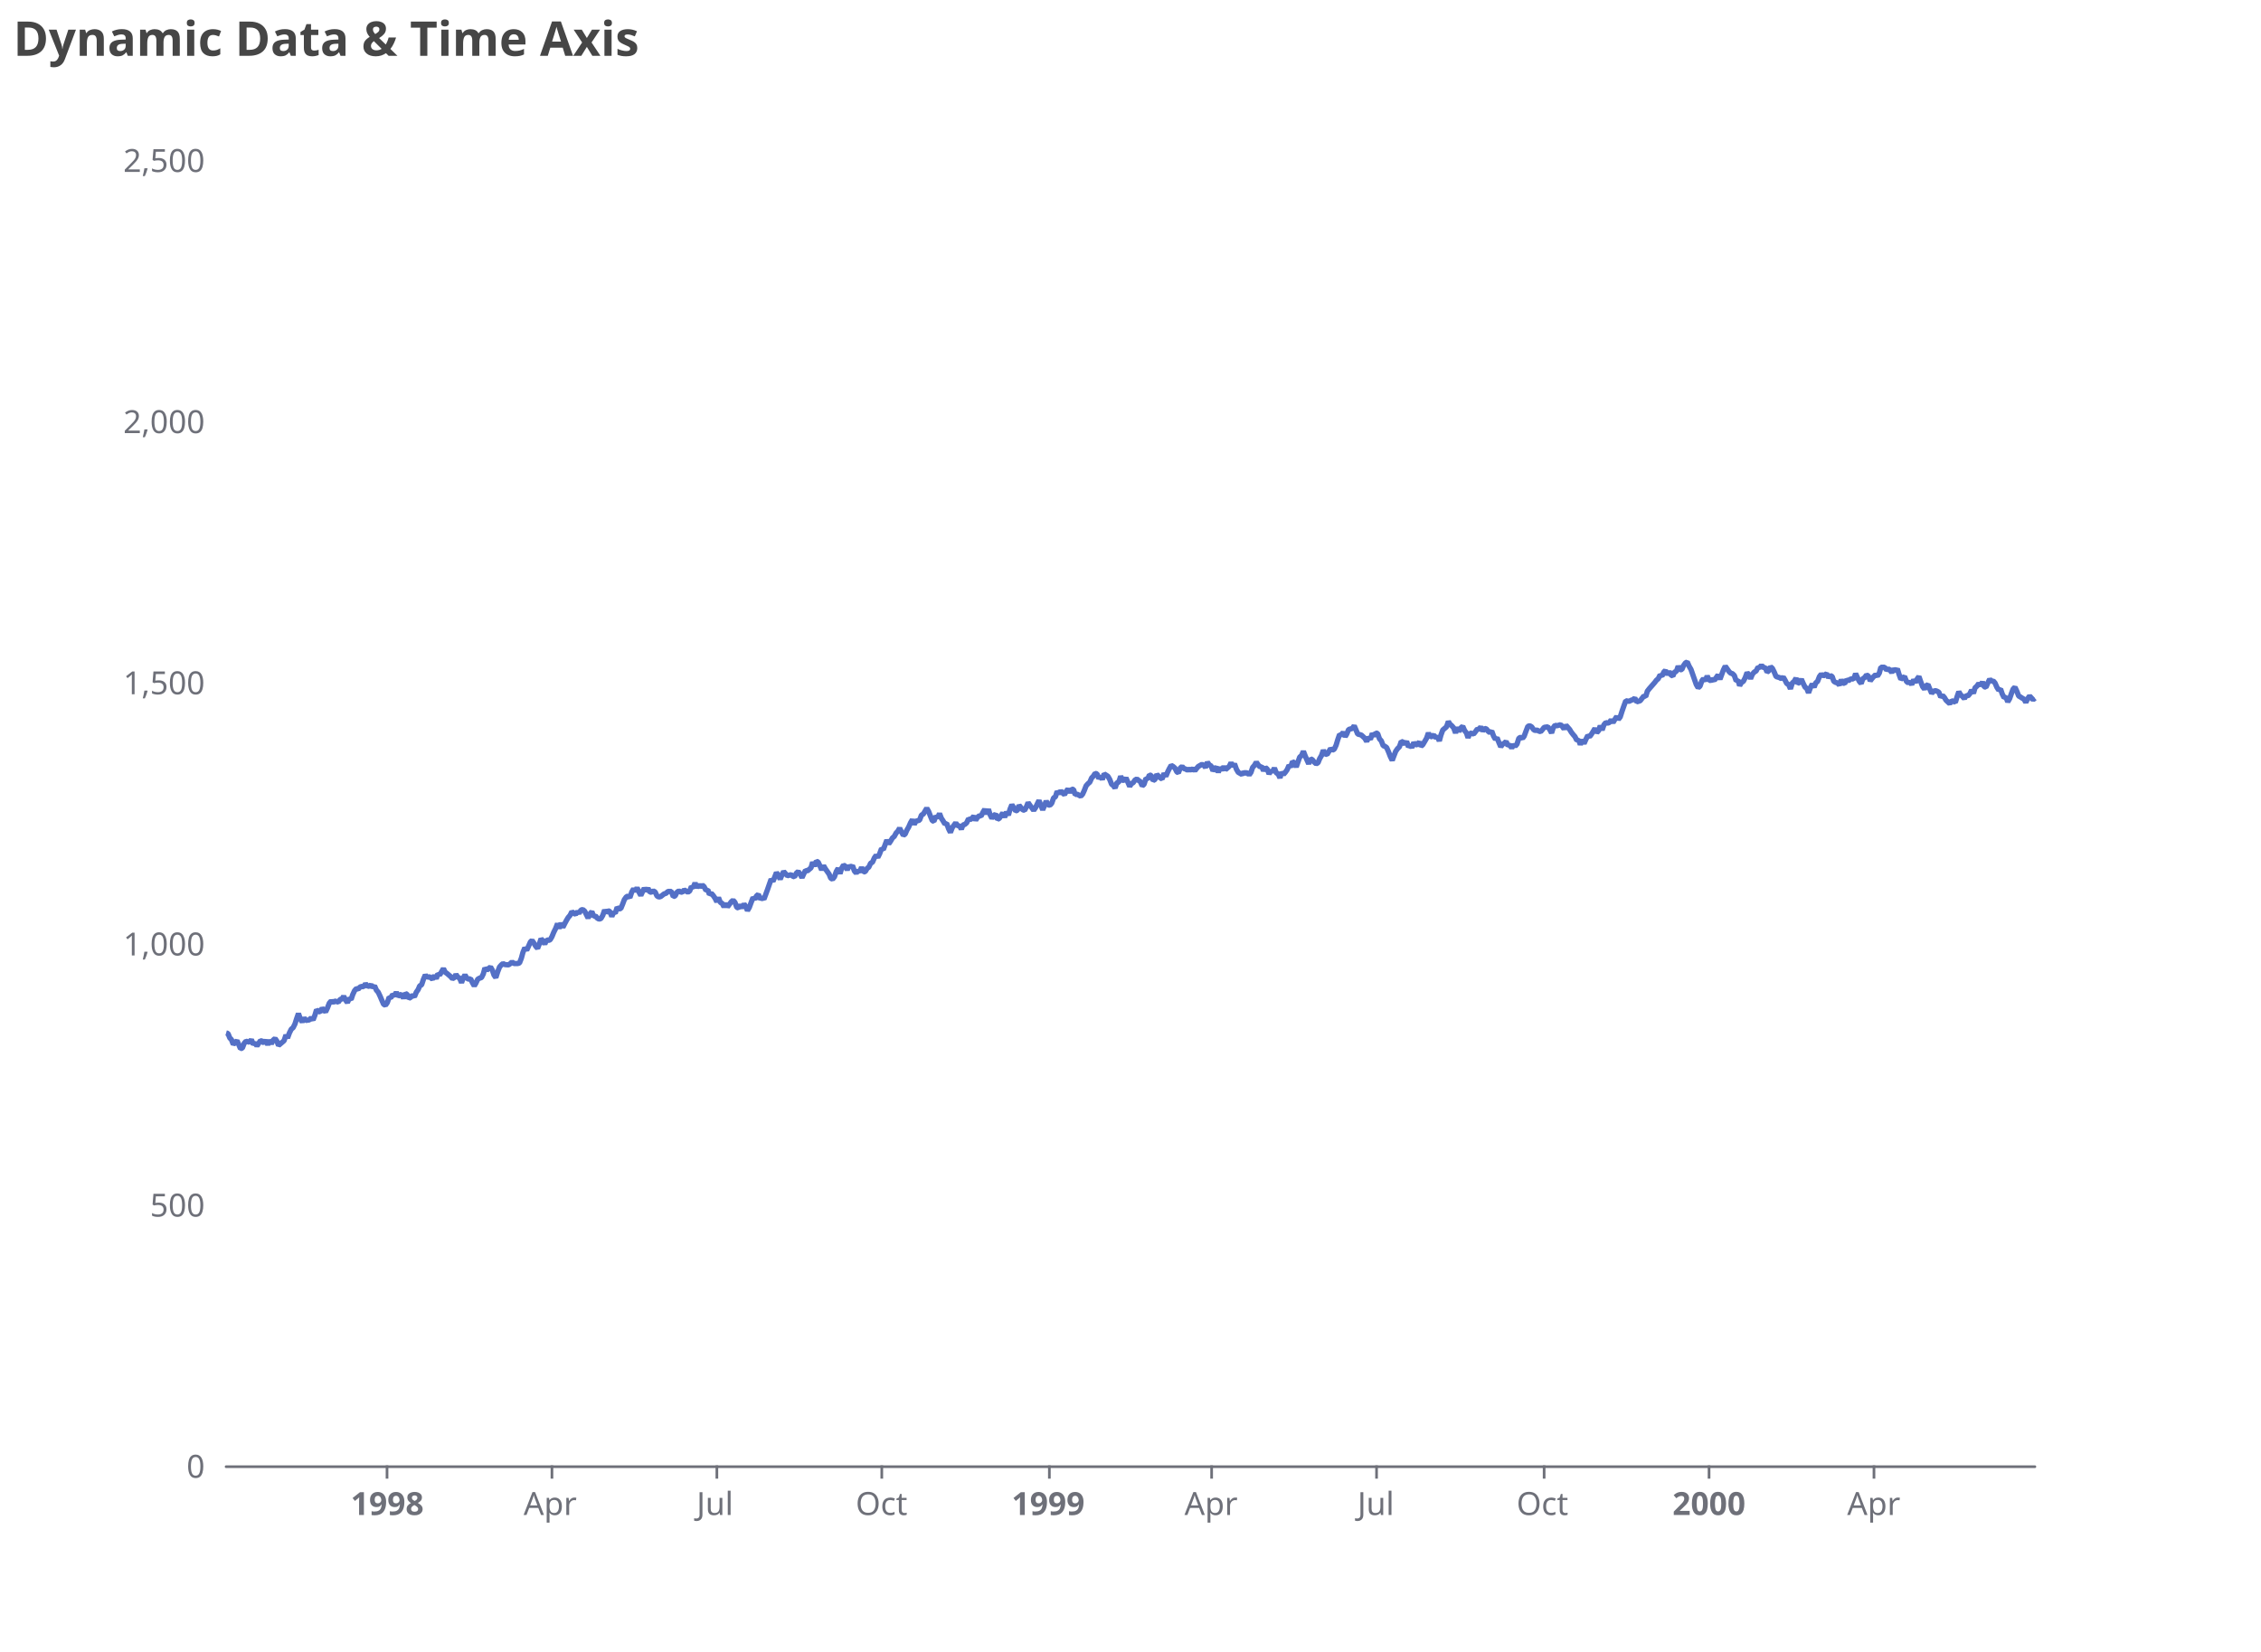
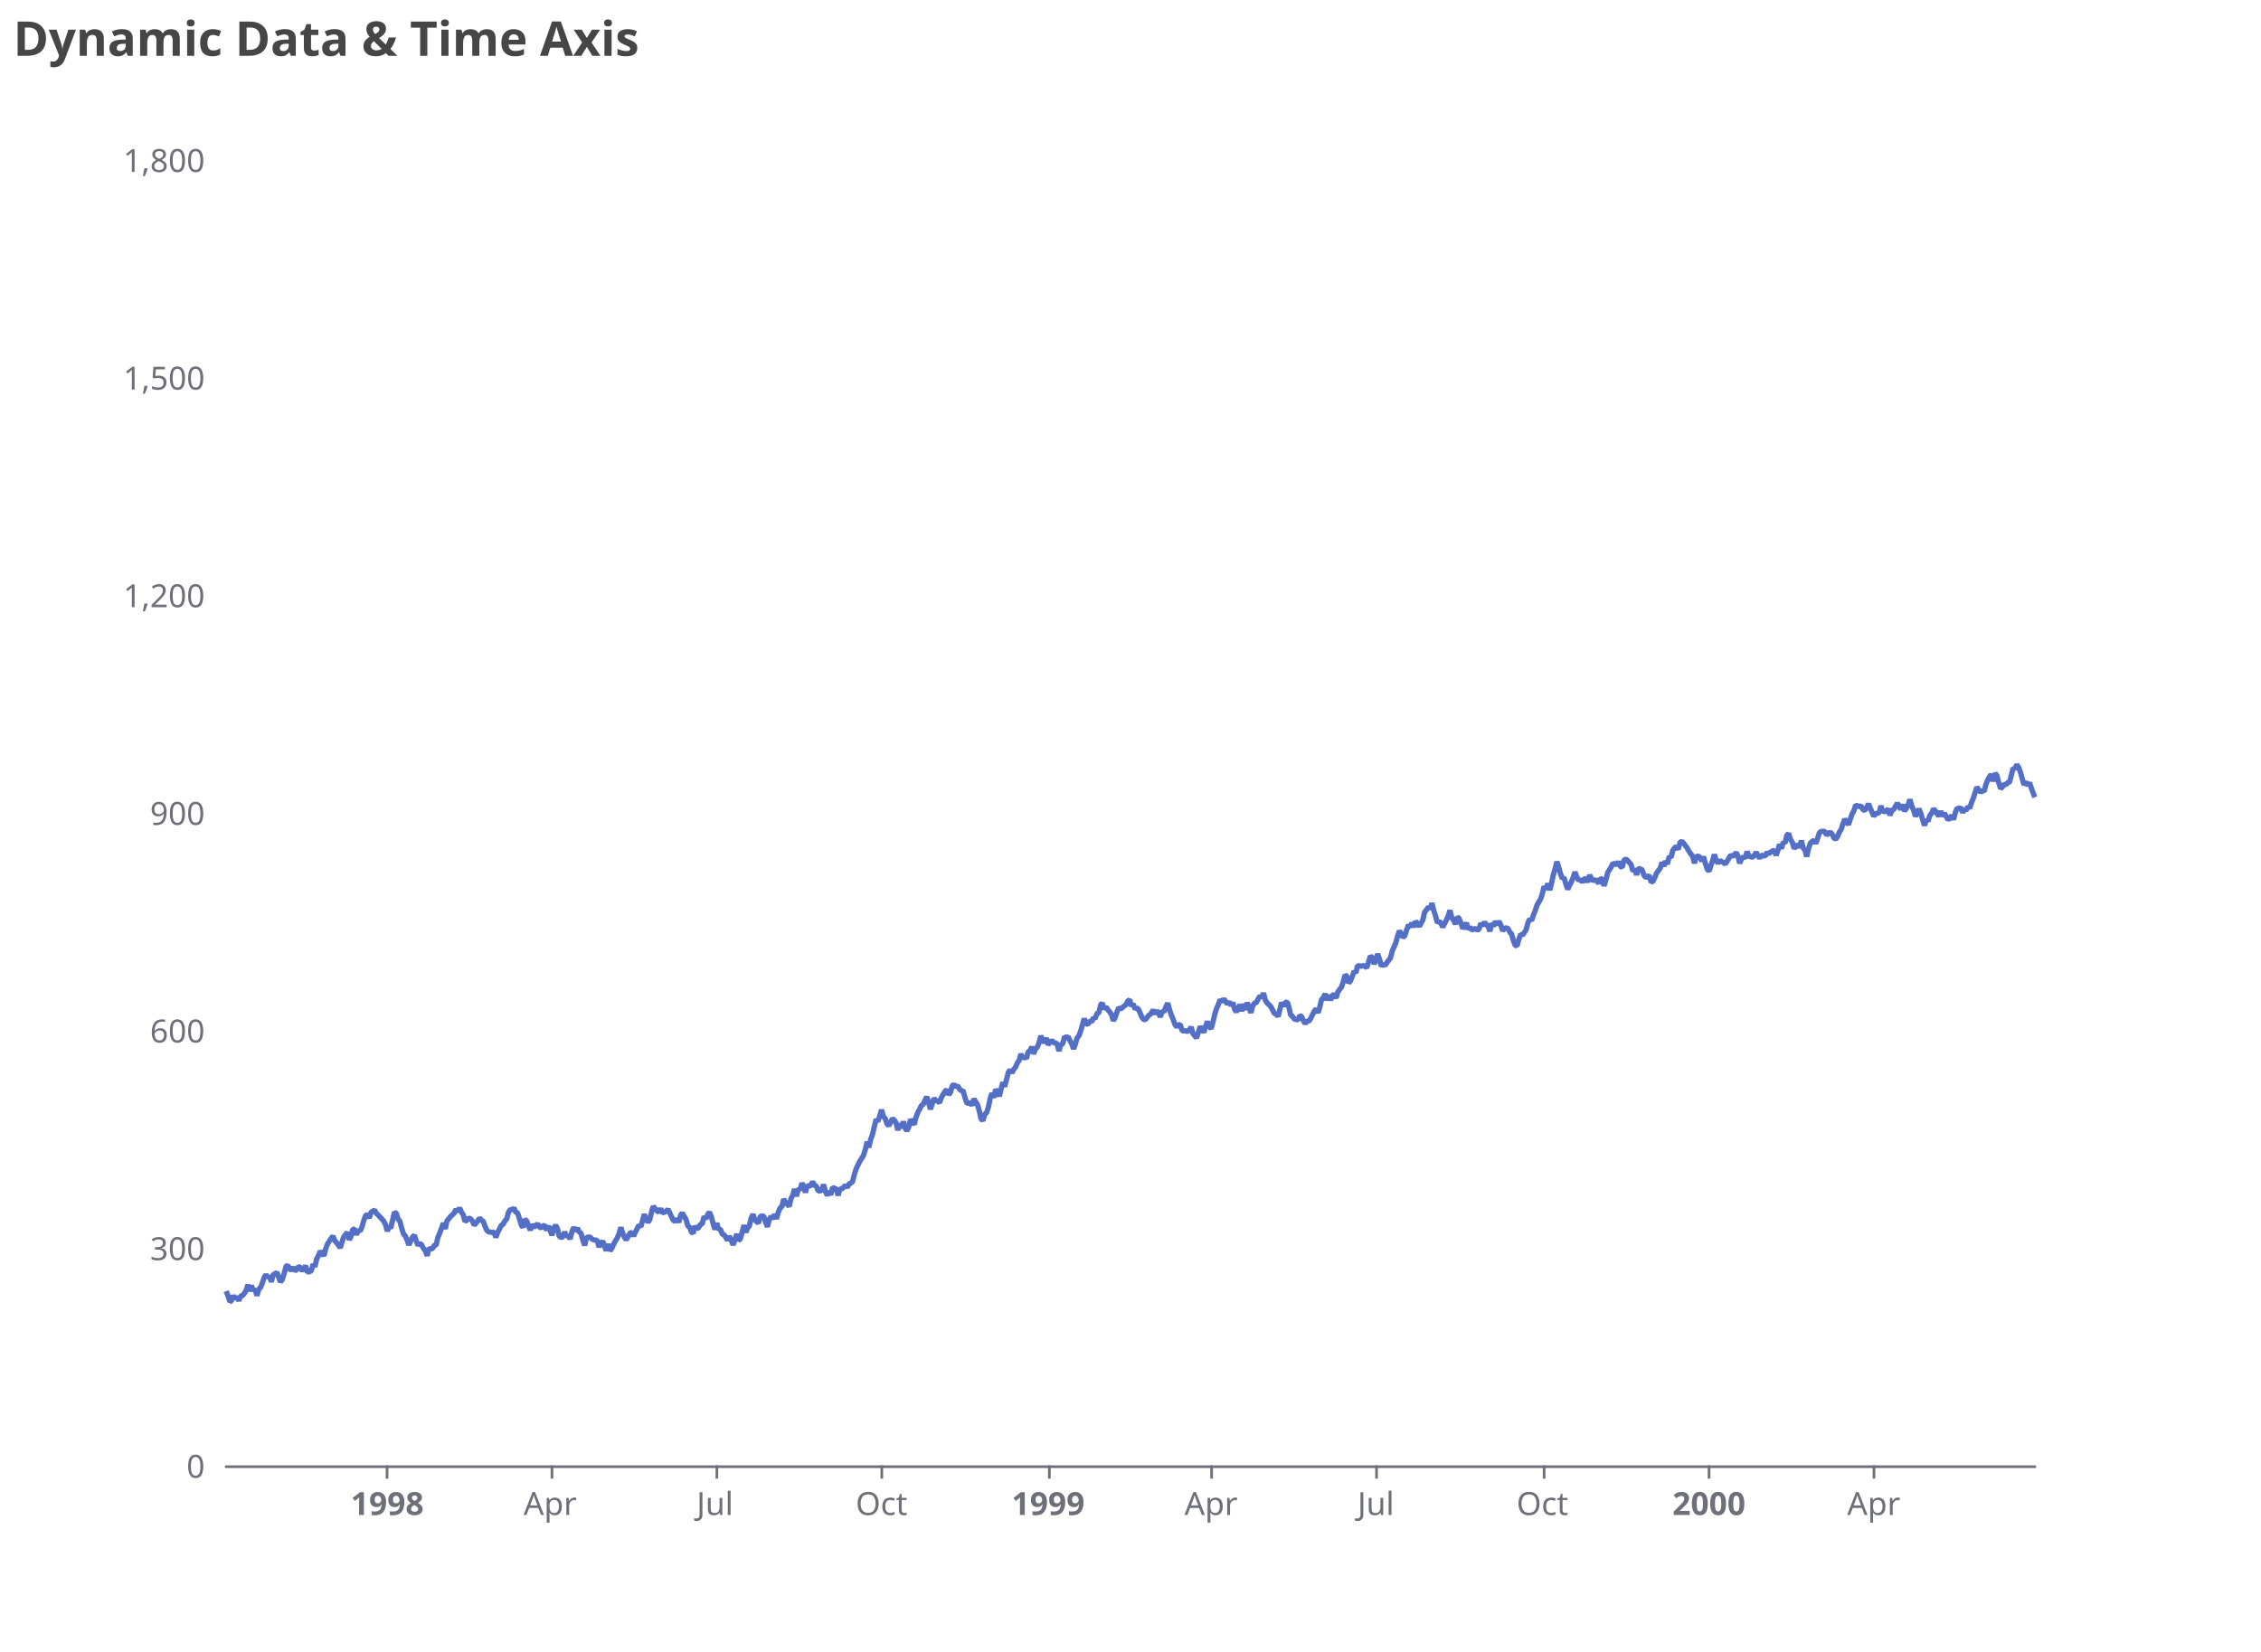
<svg xmlns="http://www.w3.org/2000/svg" width="850" height="621" version="1.1" baseProfile="full" viewBox="0 0 850 621">
-   <rect width="850" height="621" x="0" y="0" id="0" fill="none" />
-   <path d="M85 551.5L765 551.5" fill="none" stroke="#6E7079" stroke-linecap="round" />
-   <path d="M145.5 551L145.5 556" fill="none" stroke="#6E7079" />
-   <path d="M207.5 551L207.5 556" fill="none" stroke="#6E7079" />
-   <path d="M269.5 551L269.5 556" fill="none" stroke="#6E7079" />
-   <path d="M331.5 551L331.5 556" fill="none" stroke="#6E7079" />
-   <path d="M394.5 551L394.5 556" fill="none" stroke="#6E7079" />
-   <path d="M455.5 551L455.5 556" fill="none" stroke="#6E7079" />
-   <path d="M517.5 551L517.5 556" fill="none" stroke="#6E7079" />
-   <path d="M580.5 551L580.5 556" fill="none" stroke="#6E7079" />
-   <path d="M642.5 551L642.5 556" fill="none" stroke="#6E7079" />
-   <path d="M704.5 551L704.5 556" fill="none" stroke="#6E7079" />
+   <rect width="850" height="621" x="0" y="0" fill="none" />
+   <path d="M85 551.5L765 551.5" fill="transparent" stroke="#6E7079" stroke-linecap="round" class="zr0-cls-0" />
+   <path d="M145.5 551L145.5 556" fill="transparent" stroke="#6E7079" class="zr0-cls-0" />
+   <path d="M207.5 551L207.5 556" fill="transparent" stroke="#6E7079" class="zr0-cls-0" />
+   <path d="M269.5 551L269.5 556" fill="transparent" stroke="#6E7079" class="zr0-cls-0" />
+   <path d="M331.5 551L331.5 556" fill="transparent" stroke="#6E7079" class="zr0-cls-0" />
+   <path d="M394.5 551L394.5 556" fill="transparent" stroke="#6E7079" class="zr0-cls-0" />
+   <path d="M455.5 551L455.5 556" fill="transparent" stroke="#6E7079" class="zr0-cls-0" />
+   <path d="M517.5 551L517.5 556" fill="transparent" stroke="#6E7079" class="zr0-cls-0" />
+   <path d="M580.5 551L580.5 556" fill="transparent" stroke="#6E7079" class="zr0-cls-0" />
+   <path d="M642.5 551L642.5 556" fill="transparent" stroke="#6E7079" class="zr0-cls-0" />
+   <path d="M704.5 551L704.5 556" fill="transparent" stroke="#6E7079" class="zr0-cls-0" />
  <text dominant-baseline="central" text-anchor="end" style="font-size:12px;font-family:sans-serif;" transform="translate(77 551)" fill="#6E7079">0</text>
-   <text dominant-baseline="central" text-anchor="end" style="font-size:12px;font-family:sans-serif;" transform="translate(77 452.8)" fill="#6E7079">500</text>
-   <text dominant-baseline="central" text-anchor="end" style="font-size:12px;font-family:sans-serif;" transform="translate(77 354.6)" fill="#6E7079">1,000</text>
-   <text dominant-baseline="central" text-anchor="end" style="font-size:12px;font-family:sans-serif;" transform="translate(77 256.4)" fill="#6E7079">1,500</text>
-   <text dominant-baseline="central" text-anchor="end" style="font-size:12px;font-family:sans-serif;" transform="translate(77 158.2)" fill="#6E7079">2,000</text>
-   <text dominant-baseline="central" text-anchor="end" style="font-size:12px;font-family:sans-serif;" transform="translate(77 60)" fill="#6E7079">2,500</text>
+   <text dominant-baseline="central" text-anchor="end" style="font-size:12px;font-family:sans-serif;" transform="translate(77 469.1667)" fill="#6E7079">300</text>
+   <text dominant-baseline="central" text-anchor="end" style="font-size:12px;font-family:sans-serif;" transform="translate(77 387.3333)" fill="#6E7079">600</text>
+   <text dominant-baseline="central" text-anchor="end" style="font-size:12px;font-family:sans-serif;" transform="translate(77 305.5)" fill="#6E7079">900</text>
+   <text dominant-baseline="central" text-anchor="end" style="font-size:12px;font-family:sans-serif;" transform="translate(77 223.6667)" fill="#6E7079">1,200</text>
+   <text dominant-baseline="central" text-anchor="end" style="font-size:12px;font-family:sans-serif;" transform="translate(77 141.8333)" fill="#6E7079">1,500</text>
+   <text dominant-baseline="central" text-anchor="end" style="font-size:12px;font-family:sans-serif;" transform="translate(77 60)" fill="#6E7079">1,800</text>
  <text dominant-baseline="central" text-anchor="middle" style="font: normal normal 12px sans-serif" y="6" transform="translate(206.8418 559)" fill="#6E7079">Apr</text>
  <text dominant-baseline="central" text-anchor="middle" style="font: normal normal 12px sans-serif" y="6" transform="translate(268.7838 559)" fill="#6E7079">Jul</text>
  <text dominant-baseline="central" text-anchor="middle" style="font: normal normal 12px sans-serif" y="6" transform="translate(331.4064 559)" fill="#6E7079">Oct</text>
  <text dominant-baseline="central" text-anchor="middle" style="font: normal normal 12px sans-serif" y="6" transform="translate(455.2903 559)" fill="#6E7079">Apr</text>
  <text dominant-baseline="central" text-anchor="middle" style="font: normal normal 12px sans-serif" y="6" transform="translate(517.2322 559)" fill="#6E7079">Jul</text>
  <text dominant-baseline="central" text-anchor="middle" style="font: normal normal 12px sans-serif" y="6" transform="translate(579.8549 559)" fill="#6E7079">Oct</text>
  <text dominant-baseline="central" text-anchor="middle" style="font: normal normal 12px sans-serif" y="6" transform="translate(704.4194 559)" fill="#6E7079">Apr</text>
  <text dominant-baseline="central" text-anchor="middle" style="font-size:12px;font-family:sans-serif;font-weight:bold;" y="6" transform="translate(145.5806 559)" fill="#6E7079">1998</text>
  <text dominant-baseline="central" text-anchor="middle" style="font-size:12px;font-family:sans-serif;font-weight:bold;" y="6" transform="translate(394.029 559)" fill="#6E7079">1999</text>
  <text dominant-baseline="central" text-anchor="middle" style="font-size:12px;font-family:sans-serif;font-weight:bold;" y="6" transform="translate(642.4775 559)" fill="#6E7079">2000</text>
  <g clip-path="url(#zr0-c0)">
-     <path d="M85 388.4L85.7 388.6L86.4 390.3L87 390.9L87.7 392.7L89.1 391.3L89.8 392.9L90.4 394.3L91.1 394.1L91.8 392.3L92.5 391.5L93.8 391.9L94.5 390.9L95.2 392.7L95.9 392.1L96.6 393.3L97.9 391.3L98.6 391.5L99.3 392.3L100 391.1L100.7 392.9L101.3 391.1L102 392.5L102.7 391.1L103.4 390.5L104.1 391.5L104.7 393.1L106.1 391.9L106.8 391.3L107.5 389.2L108.1 390.3L108.8 388.4L109.5 387L110.2 386.4L110.9 385L111.5 383.1L112.2 381.1L112.9 383.1L113.6 384.3L114.3 382.7L114.9 383.7L116.3 383.5L117 382.7L117.7 383.5L118.4 381.7L119 379.7L119.7 380.3L120.4 380.5L121.1 379.1L122.4 380.5L123.1 379L123.8 377.2L124.5 376.4L125.2 377L125.8 376.4L126.5 376.6L127.2 376.8L127.9 375.8L128.6 375.6L129.2 374.6L129.9 376L130.6 377L131.3 375.4L132 375.8L132.6 374L133.3 372.5L134 371.7L134.7 371.9L135.4 371.1L136.1 370.9L136.7 371.1L137.4 369.9L138.1 370.7L138.8 370.9L139.5 370.3L140.1 371.3L140.8 370.7L141.5 372.3L142.2 373.1L142.9 374.6L143.5 376L144.2 377.6L144.9 378L145.6 377L146.3 375L146.9 375.2L147.6 374L148.3 374.4L149 373.1L149.7 374.6L151 373.8L151.7 375.4L152.4 373.5L153.1 374L153.7 375.4L154.4 375L155.1 374.2L155.8 374.8L156.5 373.1L157.2 372.1L157.8 370.7L158.5 370.3L159.2 368.2L159.9 366.6L160.6 367.6L161.2 367.2L161.9 367.6L162.6 368.2L163.3 366.8L164 368L164.6 366.2L165.3 366.6L166 365.4L166.7 364.2L167.4 365.6L168 366L168.7 366.6L169.4 367.2L170.1 368L170.8 367.6L171.4 366.4L172.1 367.4L172.8 367.8L173.5 369.5L174.2 367.6L174.8 366.6L175.5 367.8L176.2 368.2L176.9 368L177.6 369.5L178.3 370.7L178.9 369.7L179.6 368.2L180.3 367.8L181 367.6L181.7 366.2L182.3 364L183 364.8L183.7 364.2L184.4 363.6L185.1 364.8L185.7 366.6L186.4 367.6L187.1 365.4L187.8 363.6L188.5 362.8L189.1 362.3L189.8 362.7L191.2 362.8L191.9 362.3L192.5 361.7L193.2 362.3L194.6 362.3L195.3 362.1L196 360.3L196.6 358.1L197.3 356.4L198 357.3L198.7 355.8L199.4 354.2L200 353.6L200.7 354.6L201.4 355.8L202.1 356.6L202.8 354.8L203.4 353L204.1 353.8L204.8 355L205.5 353.4L206.2 353.6L206.8 353.4L207.5 352.2L208.2 350.5L208.9 349.1L209.6 347.3L210.2 349.1L210.9 347.1L211.6 348.7L212.3 347.3L213 346L213.6 345L214.3 344.2L215 342.8L215.7 343.4L216.4 343.8L217.1 342.8L217.7 343.4L218.4 342.2L219.1 342L219.8 342.6L220.5 344L221.1 345.2L221.8 343.6L222.5 342.8L223.2 344.6L223.9 344.4L224.5 345.2L225.2 345.6L225.9 345.4L226.6 344.2L227.3 342.2L227.9 343.2L228.6 342.4L229.3 342.8L230 344.6L230.7 343L231.3 343.4L232 341.2L232.7 341.8L233.4 341.6L234.1 339.9L234.7 338.3L235.4 337.3L236.1 336.9L236.8 337.5L237.5 335.4L238.2 334.2L238.8 335.2L239.5 333.8L240.2 335.4L240.9 336.7L241.6 335.2L242.2 334L242.9 335L243.6 334L244.3 335.5L245 335.4L245.6 335L246.3 335.4L247 336.9L247.7 337.3L248.4 337.1L249.7 336.1L250.4 335.9L251.1 335.2L252.4 335.2L253.1 337.1L253.8 336.9L254.5 335.5L255.2 335L255.9 335.4L256.5 335.5L257.2 334.6L258.6 335.5L259.3 335L259.9 333.4L260.6 333.8L261.3 332L262 333.8L262.7 332.6L263.3 333.6L264 332.8L264.7 333.4L265.4 334.8L266.1 334.6L266.7 336.3L267.4 335.9L268.1 336.7L268.8 337.7L269.5 339.1L270.1 337.5L270.8 339.3L271.5 339.7L272.2 341L272.9 339.7L273.5 341L274.9 339.1L275.6 338.5L276.3 339.3L277 341.2L277.6 341.4L278.3 340.3L279 341.4L279.7 339.9L280.4 340.9L281 342.4L281.7 341.2L282.4 339.3L283.1 337.5L283.8 338.1L284.4 336.9L285.1 336.3L285.8 338.1L286.5 337.5L287.2 338.1L287.8 336.5L288.5 334.6L289.2 332.6L289.9 330.6L290.6 331.4L291.2 329.9L291.9 328.1L292.6 329.1L293.3 330.6L294 328.9L294.6 327.7L295.3 328.5L296 329.3L296.7 329.1L297.4 328.9L298.1 329.5L298.7 329.7L299.4 328.3L300.1 327.7L300.8 328.7L301.5 330L302.1 328.7L302.8 327.3L303.5 327.5L304.2 326.9L304.9 326.3L305.5 324.2L306.2 325.7L306.9 323.8L307.6 324.2L308.3 325.7L308.9 327.1L309.6 325.5L310.3 326.7L311 327.7L311.7 328.7L312.3 330.2L313 330.6L313.7 329.7L314.4 327.7L315.1 326.5L315.8 328.5L316.4 326.5L317.1 325.3L317.8 325.7L318.5 327.1L319.2 325.5L319.8 326.1L320.5 325.5L321.2 327.5L321.9 328.3L322.6 327.3L323.2 327.9L323.9 326.1L324.6 327.9L325.3 327.7L326 326.5L326.6 326.1L327.3 324.6L328 324.2L328.7 322.6L329.4 321.6L330 322.4L330.7 321L331.4 319.1L332.1 319.4L332.8 317.5L333.4 315.9L334.1 317.3L334.8 316.3L335.5 315.1L336.2 314.5L336.9 313.2L337.5 312.6L338.2 311.4L338.9 312.8L339.6 314.1L340.3 313.6L340.9 312.2L341.6 311L342.3 309.4L343 308.2L343.7 310L344.3 308.8L345 308.6L345.7 308.4L346.4 306.5L347.1 306.1L347.7 305.1L348.4 303.9L349.1 305.1L349.8 306.9L350.5 308.6L351.1 308.8L351.8 306.9L352.5 307.5L353.2 305.9L353.9 307.7L354.5 308.6L355.2 309.8L355.9 309.6L356.6 311.6L357.3 313L358 311.2L359.3 309.4L360 310.6L360.7 310.4L361.4 311.8L362 310.2L362.7 310L363.4 309.4L364.1 307.9L364.8 308.2L365.4 307.7L366.1 306.9L366.8 308.4L367.5 307.3L368.2 306.7L368.8 306.9L369.5 305.5L370.2 304.3L370.9 306.1L371.6 304.3L372.2 306.3L372.9 307.7L373.6 306.7L374.3 306.1L375 308.1L375.7 307.7L376.3 306.7L377 305.7L377.7 307.3L378.4 305.3L379.1 306.5L379.7 304.3L380.4 302.6L381.1 303.7L381.8 304.9L382.5 304.7L383.1 302.8L384.5 304.5L385.2 304.7L385.9 303.3L386.5 301.8L387.2 302.8L388.6 304.7L389.3 303.7L389.9 302.4L390.6 301L391.3 302.8L392 304.5L392.7 302.8L393.3 301.2L394 302.6L394.7 302.8L395.4 302L396.1 300L396.8 299.6L397.4 297.6L398.1 298.4L398.8 297.4L399.5 298.2L400.2 298.8L400.8 297.6L401.5 296.7L402.2 298L402.9 296.7L403.6 296.9L404.2 298.8L404.9 298.6L405.6 299L406.3 299.4L407 298.6L407.6 297.3L408.3 295.5L409 294.7L409.7 294.1L410.4 292.5L411 291.9L411.7 290.8L412.4 291L413.1 292.7L413.8 291.9L414.4 293.1L415.1 291L416.5 291.9L417.2 293.1L417.9 294.9L418.5 295.3L419.2 296.3L419.9 294.3L420.6 294.1L421.3 291.9L421.9 293.1L422.6 293.7L423.3 292.5L424 294.1L424.7 295.7L425.3 294.7L426 294.3L426.7 293.3L427.4 292.9L428.1 293.5L428.7 293.9L429.4 295.5L430.1 294.9L430.8 292.7L431.5 292.9L432.1 291.4L432.8 291.6L433.5 293.5L434.2 293.1L434.9 291.2L435.6 291.9L436.2 292.5L436.9 292.9L437.6 290.8L438.3 291.9L439 290.2L439.6 289L440.3 287.8L441 288.2L441.7 288.8L442.4 290.2L443 290.6L443.7 288.8L444.4 288.2L445.1 289L445.8 289.2L446.4 289.6L447.1 289.2L447.8 289.6L448.5 289L449.2 289.8L449.8 289L450.5 288.2L451.9 287.4L452.6 287.8L453.2 288.6L453.9 286.6L454.6 287.6L455.3 288L456 289.8L456.7 289L457.3 288.4L458 290.4L458.7 288.6L459.4 289.6L460.1 288.2L460.7 289.4L461.4 288.8L462.1 288.2L462.8 286.8L463.5 288.2L464.1 287.2L464.8 289.2L465.5 290.4L466.9 291.2L467.5 290.4L468.2 290.8L468.9 290.4L469.6 291.4L470.3 290.4L470.9 288.6L471.6 287.8L472.3 286.6L473 287.6L473.7 288.4L474.3 288.2L475 289.8L475.7 288.6L476.4 289.2L477.1 291L477.8 289.8L478.4 290.2L479.1 288.8L479.8 290.6L480.5 291L481.2 292.5L481.8 290.4L482.5 291.2L483.2 290.4L483.9 289.4L484.6 287.8L485.2 288.4L485.9 286.4L486.6 286.8L487.3 288.4L488 286.4L488.6 284.7L489.3 284.1L490 282.5L490.7 284.3L491.4 285.9L492 287.2L492.7 285.3L493.4 285.7L494.1 286.6L494.8 287.2L495.5 286.8L496.1 285.3L496.8 284.1L497.5 282.1L498.2 283.5L498.9 283.7L499.5 282.7L500.2 281.5L500.9 282.1L501.6 281.7L502.3 280.2L502.9 278.2L503.6 276.2L504.3 276.4L505 275.3L505.7 277L506.3 276L507 274.3L508.4 273.9L509.1 272.9L509.7 274.3L510.4 276L511.8 276.4L513.1 277.6L513.8 278.8L514.5 277.2L515.2 278L515.9 275.8L516.6 276.8L517.2 275.6L517.9 275.8L518.6 277.8L519.3 278.6L520 280.4L520.6 280.6L521.3 281.1L522 282.7L522.7 284.5L523.4 285.9L524 284.3L524.7 282.5L525.4 281.5L526.1 280.8L526.8 278.8L527.4 279L528.1 279.8L528.8 278.8L529.5 280.8L530.2 280.2L530.8 281.1L531.5 279.2L532.2 280.2L532.9 279.8L533.6 279L534.2 280.6L534.9 280L535.6 278.8L536.3 277.6L537 275.6L537.7 277.2L539 276.4L539.7 277.4L540.4 277L541.1 278.6L541.7 276.4L542.4 274.5L543.1 273.9L543.8 273.3L544.5 271.3L545.1 272.3L545.8 272.9L546.5 273.7L547.2 275.6L547.9 273.5L548.5 275.1L549.2 273.7L549.9 273.1L550.6 274.7L551.3 275.6L551.9 277.4L552.6 275.6L554 276L554.7 275.1L555.4 274.1L556 274.3L556.7 273.3L557.4 274.9L558.1 273.9L558.8 274.1L559.4 274.9L560.1 275.5L560.8 274.9L561.5 276.8L562.2 278L562.8 277.4L563.5 279.2L564.2 280.8L564.9 279.8L565.6 279.4L566.2 278.8L566.9 280.4L567.6 280L568.3 281.3L569 280L569.6 280.6L570.3 279.8L571 277.6L571.7 277.2L572.4 277.6L573 276.8L573.7 274.9L574.4 273.1L575.1 272.9L575.8 273.3L576.5 274.3L577.1 274.7L577.8 274.5L578.5 274.9L579.2 275.1L579.9 274.3L580.5 273.5L581.9 273.3L582.6 274.3L583.3 275.6L583.9 273.7L584.6 272.7L585.3 272.9L586.7 272.5L587.3 273.1L588 274.1L588.7 272.7L589.4 273.5L590.1 274.3L590.7 275.3L591.4 276.2L592.1 277L592.8 278.4L593.5 278.2L594.1 280L594.8 278.2L595.5 279.6L596.2 278L596.9 276.6L597.6 277L598.2 276.2L598.9 275.1L599.6 273.9L600.3 275.5L601 274.7L601.6 272.9L602.3 274.5L603 272.5L603.7 271.7L604.4 271.9L605 271.7L605.7 270.7L606.4 271.7L607.1 270.5L607.8 269.4L608.4 270.5L609.1 269.6L609.8 267.4L610.5 265.4L611.2 263.5L612.5 263.7L613.2 263.3L613.9 263.1L614.6 262.5L615.3 263.9L616.6 263.5L618 261.7L618.7 261.9L619.3 259.9L620 259L621.4 257.4L622.1 256.6L622.7 255.8L623.4 255.2L624.1 253.8L624.8 254.2L625.5 252.7L626.1 252.1L626.8 253.7L627.5 252.5L628.2 253.8L628.9 254.2L629.5 252.7L630.2 252.5L630.9 250.5L631.6 251.9L632.3 251.7L632.9 250.3L633.6 249.3L634.3 248.9L635 250.5L635.7 251.7L636.4 253.7L637 255.4L637.7 257.4L638.4 258.6L639.1 258L639.8 256L640.4 255.2L641.1 256L641.8 254.2L642.5 255.6L643.2 256L643.8 255.4L644.5 255.8L645.9 253.8L646.6 255.4L647.2 253.8L647.9 251.9L648.6 250.5L649.3 251.5L650 252.5L650.6 253.1L651.3 253.3L652 254L652.7 256L653.4 255.8L654 257.8L654.7 256.6L655.4 256.2L656.1 254.8L656.8 252.9L657.5 253.8L658.1 255.2L658.8 253.5L659.5 252.7L660.2 252.3L660.9 250.9L661.5 251.1L662.2 250.1L662.9 251.1L663.6 250.9L664.3 252.7L664.9 252.3L665.6 250.7L666.3 251.3L667 252.7L667.7 254.4L669 254.8L669.7 255.2L670.4 254.6L671.1 255.8L671.7 257L672.4 257.4L673.1 259L673.8 256.8L674.5 256.2L675.2 255L675.8 257L676.5 256.6L677.2 255.4L677.9 257L678.6 258.4L679.2 258.8L679.9 260.5L680.6 258.6L681.3 257.2L682 258.4L682.6 256.8L683.3 256.2L684 254.4L684.7 253.5L685.4 254.2L686.7 253.3L687.4 254.8L688.1 254L688.8 254.4L689.4 256.2L690.1 256.6L690.8 256.8L691.5 257.6L692.2 255.6L692.8 256.8L693.5 257L694.2 255.6L694.9 256L695.6 255.4L696.3 255.2L696.9 255.4L697.6 253.3L698.3 254.8L699 256.2L699.7 257L700.3 255.2L701 254.8L701.7 253.8L702.4 254.2L703.1 256L703.7 255.2L704.4 254.4L705.1 253.7L705.8 254.2L706.5 253.1L707.1 250.9L708.5 250.9L709.2 251.9L709.9 251.5L710.5 251.9L711.2 252.9L711.9 251.5L712.6 252.3L713.3 251.5L713.9 253.5L714.6 255.4L716 254.4L716.7 256.2L717.4 256.8L718 256.4L718.7 257.4L719.4 255.6L720.1 256.6L720.8 255.2L721.4 254.4L722.1 256.4L722.8 258.2L723.5 259.1L724.2 257.8L724.8 257.4L725.5 259.1L726.2 260.7L726.9 259.9L727.6 259.7L728.2 259.9L728.9 260.3L729.6 262.1L730.3 261.5L731 262.3L731.6 263.3L733 264.6L733.7 263.5L734.4 263.7L735.1 264.1L735.7 262.1L736.4 260.1L737.1 261.3L737.8 261.9L738.5 262.7L739.1 261.5L739.8 261.7L740.5 260.9L741.2 259.5L741.9 260.7L742.5 258.6L743.2 258L743.9 257L744.6 257.8L745.3 256.4L745.9 258.2L746.6 258.4L747.3 256.8L748 255.4L748.7 256.2L749.3 256L750 256.8L750.7 258.4L751.4 259.5L752.1 259.1L752.7 260.9L753.4 262.3L754.1 262.1L754.8 263.9L755.5 262.7L756.2 260.7L756.8 259.1L757.5 258.4L758.2 259.9L758.9 261.7L759.6 262.1L760.2 262.5L760.9 262.9L761.6 264.1L762.3 262.7L763 261.7L764.3 263.1L765 262.5" fill="none" stroke="#5470c6" stroke-width="2" stroke-linejoin="bevel" />
+     <path d="M85 485.5L85.7 487.2L86.4 489.4L87 489.1L87.7 487.2L88.4 488.3L89.1 487.7L89.8 489.1L90.4 487.4L91.1 487.2L91.8 486.4L92.5 485.3L93.2 483.1L93.8 485.5L94.5 483.4L95.2 485.3L95.9 484.7L96.6 487.2L97.3 484.7L97.9 484.2L98.6 482.5L99.3 480.4L100 479.3L100.7 480.4L101.3 479.8L102 482L102.7 479.3L103.4 479L104.1 478.4L104.7 480.1L105.4 482L106.1 481.2L106.8 479L107.5 476.3L108.1 475.7L108.8 477.1L109.5 477.6L110.2 476.5L110.9 477.9L111.5 477.4L112.2 476.3L112.9 476.5L113.6 477.9L114.3 476.8L114.9 476L115.6 478.4L117 477.9L117.7 475.4L118.4 476.3L119 473.5L119.7 472.2L120.4 470.5L121.1 471.3L121.8 472.2L122.4 469.7L123.1 467.8L124.5 465.6L125.2 464.8L125.8 466.4L127.2 468.1L127.9 469.2L128.6 467L129.2 465.1L130.6 463.4L131.3 466.2L132 464.8L132.6 462.3L133.3 462.1L134 464.3L134.7 462.6L135.4 462.9L136.1 461.3L136.7 459.1L137.4 457.2L138.1 456.6L138.8 458L139.5 455.8L140.8 455L141.5 456.3L142.2 456.9L143.5 458.3L144.2 459.1L144.9 460.4L145.6 462.9L146.3 461.3L146.9 461.8L147.6 458.8L148.3 455.8L149 456.3L149.7 458.5L150.3 459.1L151 461.8L151.7 464L152.4 464.8L153.1 466.4L153.7 468.1L155.1 465.1L155.8 464.5L156.5 466.7L157.2 468.3L157.8 467.5L158.5 468.1L159.2 469.4L159.9 470.3L160.6 472.2L161.2 469.4L161.9 469.7L162.6 469.4L163.3 468.3L164 468.1L164.6 465.3L165.3 463.7L166 461.8L166.7 459.9L167.4 462.1L168 459.1L168.7 458.3L169.4 457.4L170.8 456.1L171.4 454.7L172.1 455.5L172.8 454.2L173.5 455.8L174.2 456.9L174.8 459.3L175.5 458.8L176.2 458L176.9 458.3L177.6 459.1L178.3 460.7L179.6 459.1L180.3 458L181 458.8L181.7 459.3L182.3 461L183 462.6L183.7 463.2L185.1 463.4L185.7 463.2L186.4 465.3L187.1 463.4L188.5 460.7L189.1 460.4L189.8 459.1L190.5 458.3L191.2 455.8L191.9 454.7L192.5 455L193.2 454.2L193.9 455.8L194.6 456.1L195.3 458.3L196 460.7L196.6 461.5L197.3 458.5L198 459.1L198.7 461L199.4 462.6L200 460.4L200.7 461.5L202.1 460.2L202.8 461.3L203.4 461.8L204.1 461L204.8 460.7L205.5 462.6L206.2 461L206.8 462.6L207.5 464.5L208.2 461.8L208.9 460.7L209.6 462.1L210.2 464.8L210.9 465.3L211.6 465.1L212.3 463.2L213 465.1L213.6 464.5L214.3 465.9L215 463.2L215.7 461.5L216.4 462.9L217.1 461.8L217.7 463.2L218.4 463.7L219.1 466.2L219.8 468.3L220.5 465.3L221.8 465.1L222.5 465.9L223.2 466.2L224.5 466.4L225.2 468.9L225.9 467.5L226.6 466.7L227.3 468.6L227.9 470.3L228.6 467.8L229.3 470.3L230 469.4L230.7 467.8L231.3 466.7L232 465.6L232.7 464L233.4 461.5L234.1 463.7L234.7 465.1L235.4 466.2L236.8 463.7L237.5 463.4L238.2 464.8L238.8 463.4L240.2 460.7L240.9 461.3L241.6 458.8L242.2 456.6L242.9 458.3L243.6 459.6L244.3 458.5L245 455.5L245.6 453.6L247 455.3L247.7 455.8L248.4 454.4L249 456.1L249.7 455.8L250.4 455.5L251.1 454.7L251.8 456.1L252.4 457.4L253.1 458.8L253.8 459.3L254.5 458.3L255.2 459.6L255.9 456.9L256.5 456.1L257.2 457.4L257.9 458.5L258.6 461L259.3 461.5L259.9 463.2L260.6 463.7L261.3 461L262 462.1L262.7 461.5L263.3 460.4L264 460.2L264.7 457.4L265.4 458.3L266.1 456.6L266.7 455.8L267.4 457.4L268.1 460.2L268.8 462.3L269.5 459.9L270.1 462.3L270.8 462.1L271.5 464L272.2 464.3L272.9 465.3L273.5 466.4L274.2 464.8L274.9 466.4L275.6 468.1L276.3 466.2L277 464L277.6 466.4L278.3 465.9L279 463.4L279.7 460.7L280.4 463.4L281 461.8L281.7 461L282.4 458L283.1 456.6L283.8 458.8L284.4 459.3L285.1 459.9L285.8 457.4L286.5 457.2L287.2 457.4L287.8 459.6L288.5 461.3L289.2 458.5L289.9 457.4L290.6 458.3L291.2 456.6L291.9 458.3L292.6 455.8L293.3 454.2L294 453.6L294.6 450.9L295.3 452L296.7 453.6L297.4 450.6L298.1 449.3L298.7 447.1L299.4 449.8L300.1 447.1L300.8 447.3L301.5 444.9L302.1 446L302.8 448.4L303.5 445.7L304.2 446L304.9 445.7L305.5 444.3L306.2 445.7L306.9 446L307.6 447.9L308.9 447.6L309.6 445.4L310.3 447.9L311 449.5L311.7 447.9L312.3 449.3L313 446.5L313.7 446.8L314.4 447.1L315.1 449.5L315.8 446.8L316.4 447.1L317.1 446.5L317.8 445.7L318.5 446.5L319.2 445.2L319.8 444.9L320.5 444.3L321.2 441.6L321.9 439.4L323.2 436.7L323.9 435.6L324.6 434.5L325.3 432.3L326 429.3L326.6 431.5L327.3 428.5L328 426.6L328.7 423.6L329.4 420.9L330 421.7L330.7 419.8L331.4 417.3L332.1 419.8L332.8 420.6L333.4 422.5L334.1 423.3L334.8 422L335.5 420.6L336.2 421.2L336.9 422.2L337.5 425L338.2 422.5L338.9 424.2L339.6 421.7L340.3 424.2L340.9 425.2L341.6 423.9L342.3 420.9L343 422L343.7 422.8L344.3 420.3L345 418.4L345.7 417.1L346.4 415.7L347.1 415.2L347.7 413.8L348.4 412.4L349.1 414.6L349.8 417.1L350.5 414.9L351.1 413L351.8 413.8L352.5 414.1L353.2 414.6L353.9 412.7L355.2 410.5L355.9 409.7L356.6 411.6L357.3 410.8L358 408.3L358.6 407.8L359.3 408.6L360 408.3L360.7 409.4L361.4 410.2L362 410L362.7 412.4L363.4 414.6L364.1 414.9L364.8 414.6L365.4 415.7L366.1 413.2L367.5 415.4L368.2 417.9L368.8 420.6L369.5 421.4L370.2 419L370.9 418.4L371.6 416.2L372.2 413.2L372.9 411.1L373.6 412.7L374.3 409.7L375 410.5L375.7 412.2L376.3 409.7L377 407L377.7 408.6L378.4 405.9L379.1 403.2L379.7 402.3L380.4 403.4L381.1 402.1L381.8 401.2L382.5 399.6L383.1 398.8L383.8 396.3L384.5 398L385.2 397.4L385.9 398L386.5 395.5L387.2 395.2L387.9 393.6L388.6 396.3L389.3 394.2L389.9 393.9L390.6 392.2L391.3 389.5L392 391.2L392.7 392L393.3 390.3L394 392.8L395.4 391.2L396.1 392L396.8 392.2L397.4 392.5L398.1 395.2L398.8 392.8L399.5 392.5L400.2 389.8L400.8 390.1L401.5 389.8L402.2 391.2L402.9 392.5L403.6 394.4L404.2 392.8L404.9 390.3L405.6 389.5L406.3 387.6L407 385.2L407.6 383L408.3 384.9L409 385.2L409.7 383.8L410.4 384.3L411 382.7L411.7 383L412.4 381.1L413.1 380.8L413.8 377.8L414.4 377.2L415.1 379.4L415.8 378.6L416.5 379.7L417.2 380.5L417.9 381.6L418.5 383.8L419.2 382.7L419.9 380.5L420.6 378.9L421.3 379.4L421.9 378.9L422.6 378.3L423.3 377.8L424 376.4L424.7 375.9L425.3 378.3L426 377.5L426.7 379.4L427.4 378.9L428.1 379.7L428.7 381.1L429.4 382.7L430.1 383.5L430.8 383.2L431.5 382.2L432.1 381.6L432.8 381.1L433.5 379.7L434.2 381.3L434.9 380L435.6 381.1L436.2 382.4L436.9 380.2L437.6 380.5L438.3 378.6L439 377.2L439.6 379.4L440.3 381.6L441 383.2L441.7 385.2L442.4 386.2L443 385.4L443.7 385.2L444.4 387.6L445.8 387.6L446.4 387.9L447.1 387.3L447.8 386.2L448.5 388.7L449.2 389.5L449.8 390.3L450.5 388.2L451.2 386L452.6 388.2L453.2 386L453.9 384.1L454.6 386L455.3 386.8L456 384.3L456.7 381.3L457.3 379.4L458 377.8L458.7 375.9L459.4 376.7L460.1 375.6L461.4 377.5L462.1 376.7L462.8 378.1L463.5 377L464.1 379.4L464.8 380.5L465.5 379.1L466.2 377.8L466.9 380.2L467.5 377.5L468.2 379.7L468.9 377L469.6 379.1L470.3 380.8L470.9 378.3L471.6 377.2L472.3 377L473 375.6L473.7 374.5L474.3 375.3L475 373.4L475.7 376.1L476.4 377.2L477.1 377.8L477.8 378.6L478.4 379.7L479.1 381.1L479.8 381.3L480.5 382.2L481.2 379.4L481.8 377L482.5 378.3L483.2 377L483.9 376.7L484.6 378.9L485.2 381.6L485.9 382.2L486.6 383.2L488 383.5L488.6 381.9L489.3 382.2L490 383.8L490.7 384.9L491.4 383.8L492 384.1L492.7 383L493.4 381.6L494.1 380.2L494.8 379.4L495.5 380.8L496.1 378.9L496.8 375.9L497.5 375.1L498.2 373.7L498.9 376.1L499.5 374.2L500.2 376.1L500.9 374.2L501.6 374L502.3 375.3L502.9 373.1L503.6 372.1L504.3 371.2L505 369.1L505.7 366.6L506.3 367.1L507 369.6L507.7 368.8L508.4 367.1L509.1 365.2L509.7 365.8L510.4 363.1L511.8 363.3L512.5 363.1L513.1 363.3L513.8 363.9L514.5 361.7L515.2 359.5L515.9 360.1L516.6 362.5L517.2 361.1L517.9 358.7L518.6 360.6L519.3 363.3L520 362.5L520.6 363.1L522 361.1L522.7 360.3L523.4 357.6L524 356.2L524.7 354.6L525.4 352.1L526.1 350L527.4 352.4L528.1 351.9L528.8 349.7L529.5 347.8L530.2 348.6L530.8 347L531.5 348.6L532.2 346.4L533.6 348.3L534.9 345.9L535.6 342.9L536.3 342.1L537 341L537.7 341.8L538.3 339.6L539 342.3L539.7 344.5L540.4 347L541.1 346.4L541.7 347.2L542.4 348.6L543.1 347.2L543.8 345.9L544.5 344.2L545.1 342.3L545.8 345.1L546.5 346.1L547.2 347.5L547.9 344.8L548.5 345.3L549.2 347L549.9 349.1L550.6 348.3L551.3 347L551.9 349.4L552.6 348.6L553.3 349.7L554.7 349.1L555.4 349.7L556 349.4L556.7 347.2L557.4 348.1L558.1 346.7L558.8 347.8L559.4 348.1L560.1 350.2L560.8 347.2L561.5 348.3L562.2 346.4L562.8 347.8L563.5 346.4L564.2 347.8L564.9 350L565.6 349.1L566.2 348.9L566.9 349.1L567.6 350.5L568.3 351.3L569 353.8L569.6 355.4L570.3 355.7L571 353.2L571.7 351.3L572.4 351.6L573.7 349.7L574.4 347L575.1 345.6L575.8 346.1L576.5 344L577.1 342.6L577.8 340.4L579.2 338L579.9 335.8L580.5 333.3L581.2 334.4L581.9 332.2L582.6 334.7L583.3 332L583.9 329.2L584.6 326.8L585.3 324L586 326.2L586.7 328.7L587.3 330.3L588 330L588.7 332.5L589.4 334.4L590.1 332.8L590.7 331.7L591.4 330L592.1 327.9L592.8 329.8L593.5 331.1L594.1 330.6L594.8 331.7L595.5 330.6L596.2 330.3L596.9 331.7L597.6 329L598.2 330.3L598.9 331.1L599.6 330.9L600.3 331.1L601 332.2L601.6 330.3L602.3 330.6L603 333.1L603.7 330.9L604.4 328.1L605.7 326L606.4 324.6L607.1 324.9L607.8 325.1L608.4 324L609.1 325.7L609.8 326.2L610.5 323.5L611.2 323L611.8 323.5L612.5 324.3L613.2 325.1L613.9 327.6L614.6 326.8L615.3 329L615.9 326.5L617.3 327L618 329L618.7 330L620 329.2L620.7 331.7L621.4 331.4L622.1 330L622.7 328.4L624.1 326.5L624.8 324.3L625.5 325.7L626.1 323.8L626.8 324.9L627.5 322.1L628.2 322.4L628.9 319.7L629.5 318.9L630.2 318.3L630.9 319.4L631.6 316.7L632.3 316.4L632.9 317L634.3 318.9L635 320.2L636.4 322.1L637 324.6L637.7 322.1L638.4 321.9L639.1 322.4L639.8 323.8L640.4 322.1L641.1 324.6L641.8 326.8L642.5 327.6L643.2 325.4L643.8 323.8L644.5 321.3L645.2 323.5L645.9 324.6L646.6 323.5L647.2 324L647.9 324.3L648.6 324.9L649.3 323.8L650.6 321.6L651.3 321.9L652 321.6L652.7 320.5L653.4 322.1L654 324.6L654.7 323L655.4 322.1L656.1 322.7L656.8 320.2L657.5 321.9L658.1 322.1L658.8 322.4L659.5 321.6L660.2 320.5L661.5 322.7L662.2 321.6L663.6 321.9L664.3 320.5L664.9 321L666.3 320L667 319.7L667.7 321.6L668.3 320L669 317.5L669.7 319.1L670.4 316.7L671.1 317L671.7 314.2L672.4 313.4L673.1 315.6L673.8 316.7L674.5 319.1L675.2 318L675.8 317.8L676.5 318.6L677.2 316.1L677.9 318.9L678.6 319.7L679.2 322.1L679.9 319.1L680.6 317L681.3 316.4L682 315.9L682.6 317.2L683.3 315.3L684 313.1L684.7 312.6L686 312.6L686.7 314L687.4 313.4L688.1 312.9L688.8 313.7L689.4 315L690.1 315.6L690.8 314.5L691.5 312.9L692.2 311.8L692.8 309.9L693.5 308L694.2 309L694.9 310.1L695.6 308L696.3 306L696.9 305L697.6 302.8L698.3 303L699 303.3L699.7 303L700.3 304.4L701 304.7L701.7 303.9L702.4 302.2L703.1 303.9L703.7 305.2L704.4 306.9L705.1 306L705.8 305.8L706.5 305.5L707.1 303L707.8 305L708.5 305.2L709.2 305L709.9 304.1L710.5 306.6L711.2 304.7L711.9 304.4L713.3 302L714.6 304.4L715.3 302.5L716 305L716.7 303.9L717.4 302.5L718 300.6L718.7 303L719.4 304.7L720.1 306.9L720.8 305.8L721.4 304.1L722.1 305.8L722.8 308.2L723.5 310.4L724.2 308.2L724.8 308.8L725.5 306.6L726.2 305.8L726.9 304.1L727.6 305L728.9 306.9L729.6 305L730.3 306.9L731 305.8L731.6 306.9L732.3 308.2L733 307.7L733.7 306.6L734.4 308.2L735.1 305.5L735.7 303.9L736.4 304.1L737.1 303.6L737.8 305.5L738.5 304.4L739.1 304.7L739.8 303.3L740.5 303.9L741.2 301.7L741.9 300L742.5 298.1L743.2 296L744.6 297.9L745.3 297.3L745.9 297.6L746.6 294.9L747.3 293.2L748 291.9L748.7 291.3L749.3 293.8L750 290.8L750.7 291.6L751.4 294.3L752.1 296.5L752.7 296L753.4 294.9L754.1 295.1L754.8 294.3L755.5 294L756.2 291.3L756.8 288.9L757.5 289.1L758.2 287.5L758.9 288.6L759.6 290.5L760.2 292.7L760.9 295.1L761.6 294L762.3 295.4L763 294.3L763.6 296.2L764.3 298.1L765 299.8" fill="transparent" stroke="#5470c6" stroke-width="2" stroke-linejoin="bevel" class="zr0-cls-3" />
  </g>
-   <path d="M-5 -5l224.4 0l0 28l-224.4 0Z" transform="translate(5 5)" fill="rgb(0,0,0)" fill-opacity="0" stroke="#ccc" stroke-width="0" />
+   <path d="M-5 -5l224.4 0l0 28l-224.4 0Z" transform="translate(5 5)" fill="rgb(0,0,0)" fill-opacity="0" stroke="#ccc" stroke-width="0" class="zr0-cls-0" />
  <text dominant-baseline="central" text-anchor="start" style="font-size:18px;font-family:sans-serif;font-weight:bold;" xml:space="preserve" y="9" transform="translate(5 5)" fill="#464646">Dynamic Data &amp; Time Axis</text>
  <defs>
    <clipPath id="zr0-c0">
-       <path d="M84 59l682 0l0 493l-682 0Z" fill="#000" class="zr0-cls-0" />
+       <path d="M84 59l682 0l0 493l-682 0Z" fill="#000" class="zr0-cls-1 zr0-cls-2" />
    </clipPath>
  </defs>
  <style>
- .zr0-cls-0 {
+ .zr0-cls-0:hover {
+ pointer-events:none;
+ }
+ .zr0-cls-1 {
animation:zr0-ani-0 1s linear both;
+ }
+ .zr0-cls-2:hover {
+ cursor:pointer;
+ fill:rgba(0,0,0,1);
+ }
+ .zr0-cls-3:hover {
+ cursor:pointer;
}
@keyframes zr0-ani-0 {
0% {
d:path("M84 59l0 0l0 493l0 0Z");
}
100% {
d:path("M84 59l682 0l0 493l-682 0Z");
}
}


</style>
</svg>
